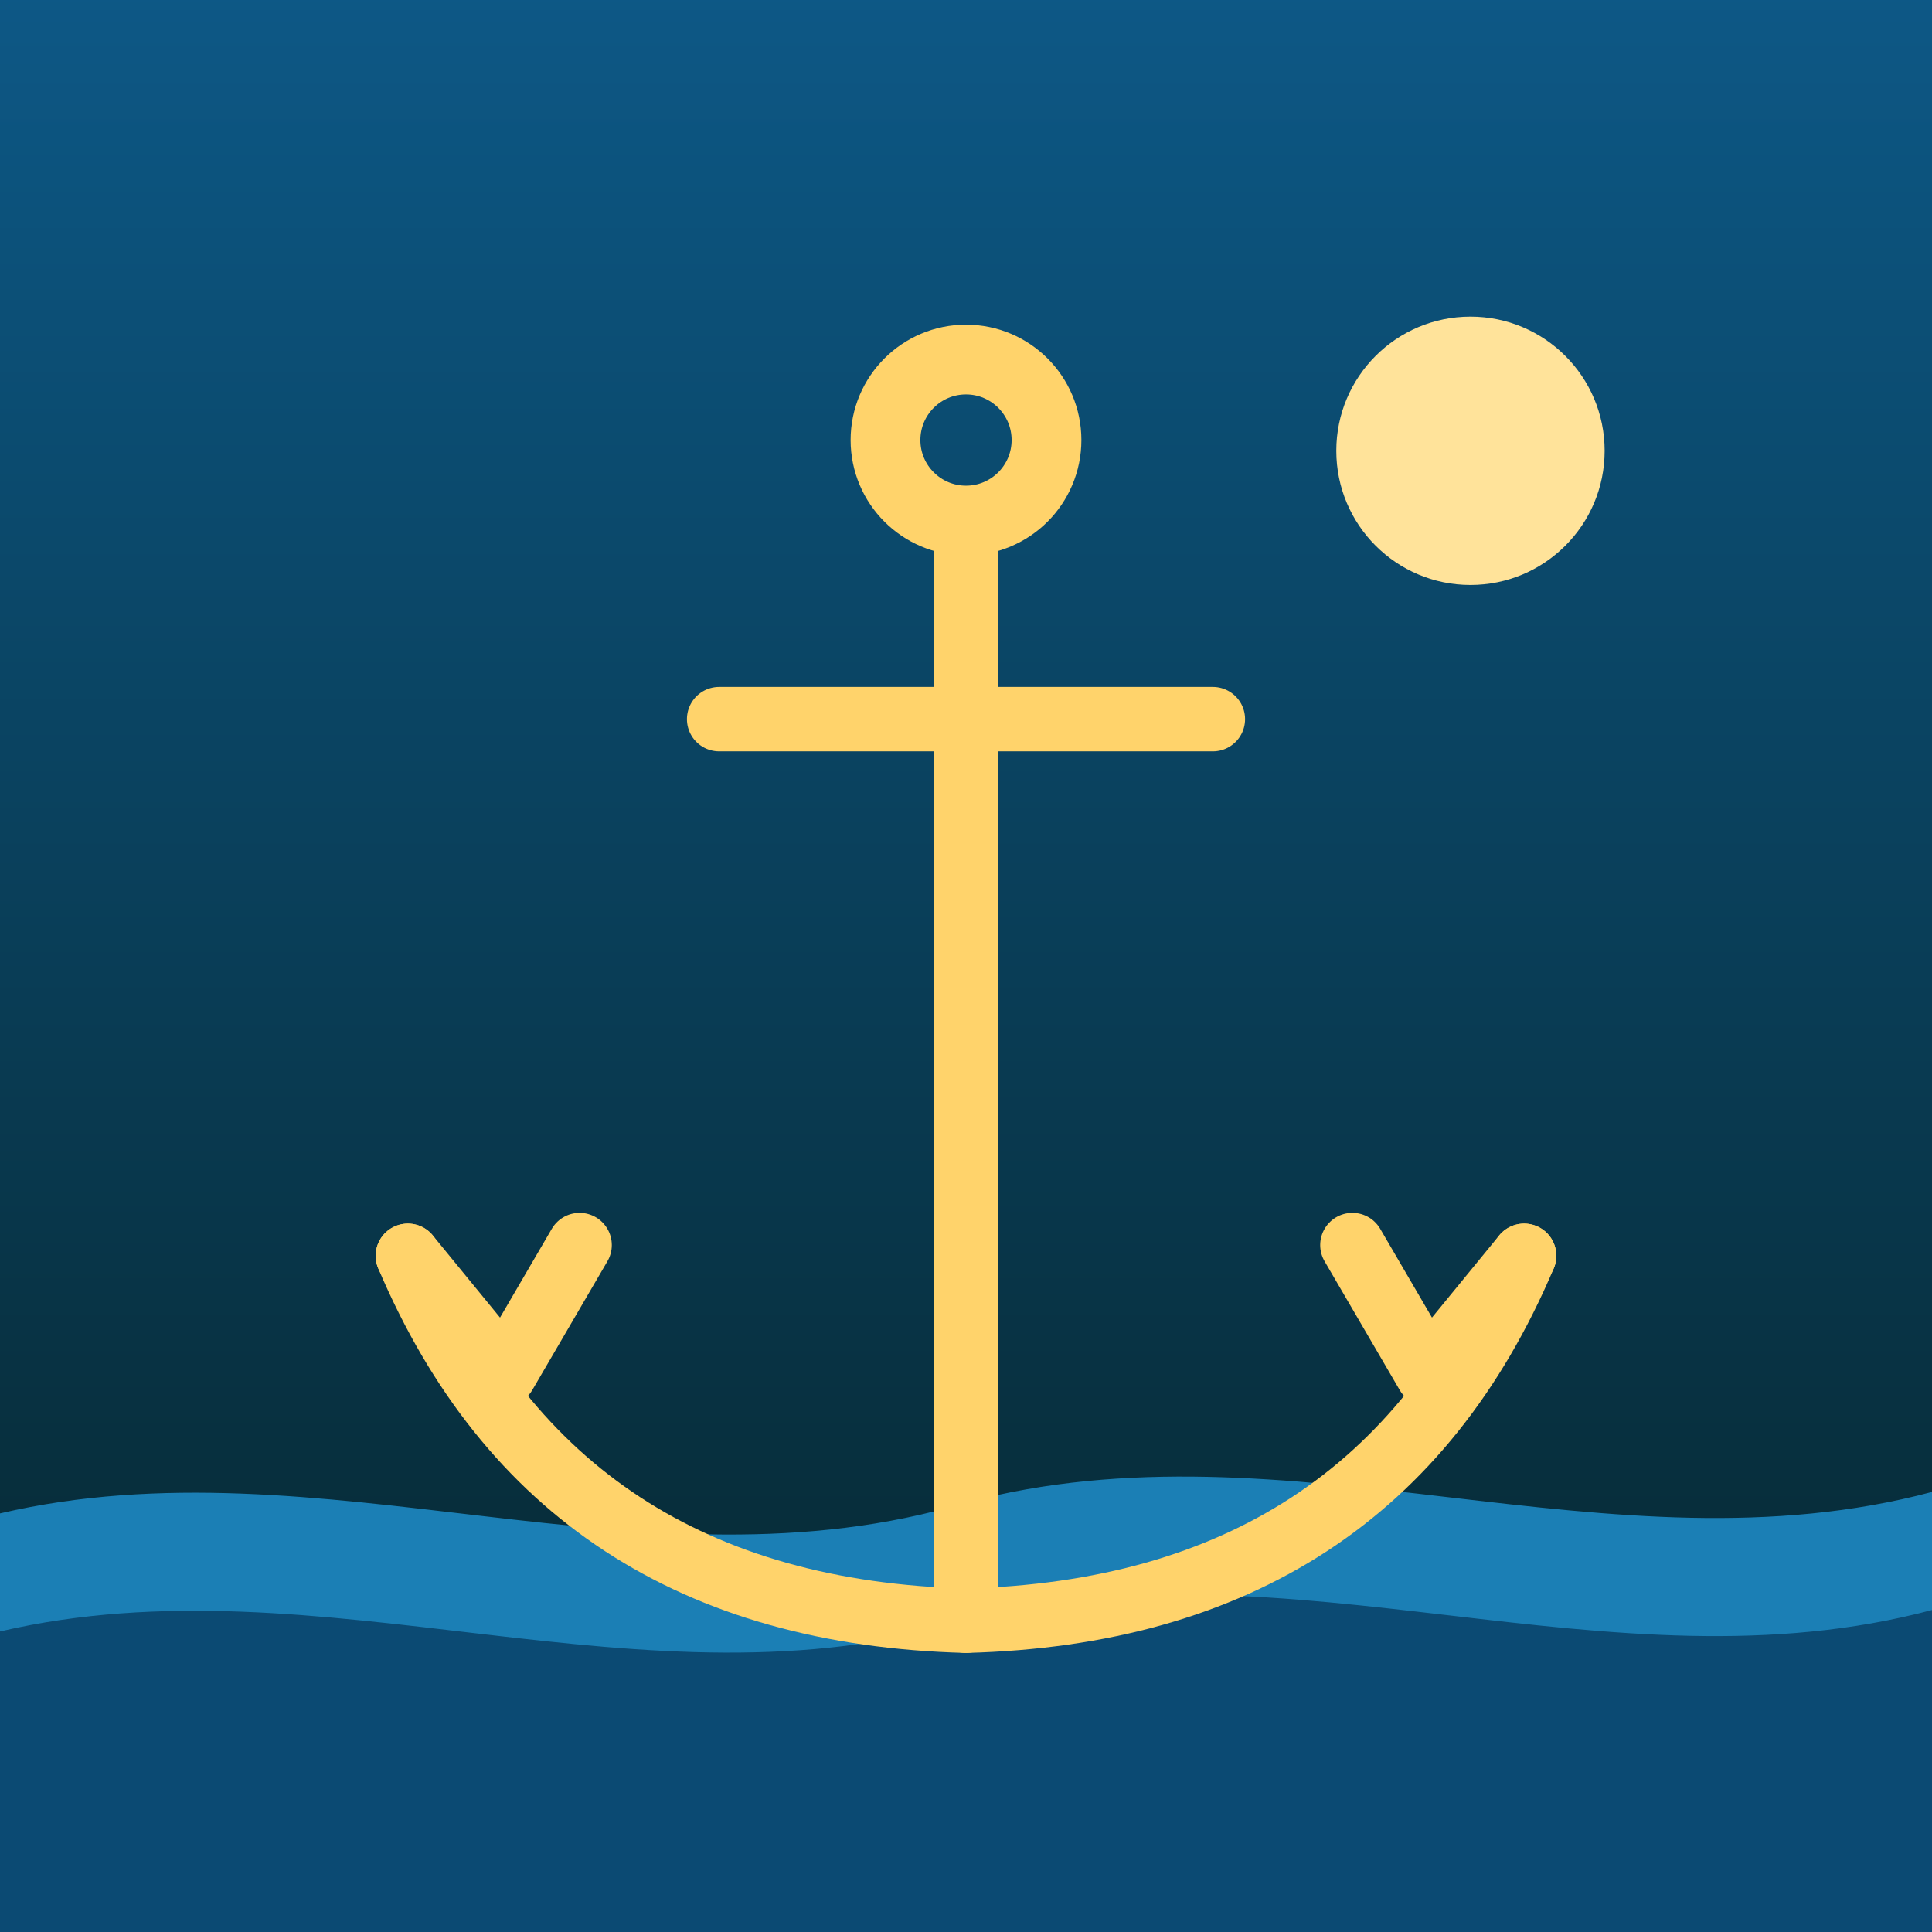
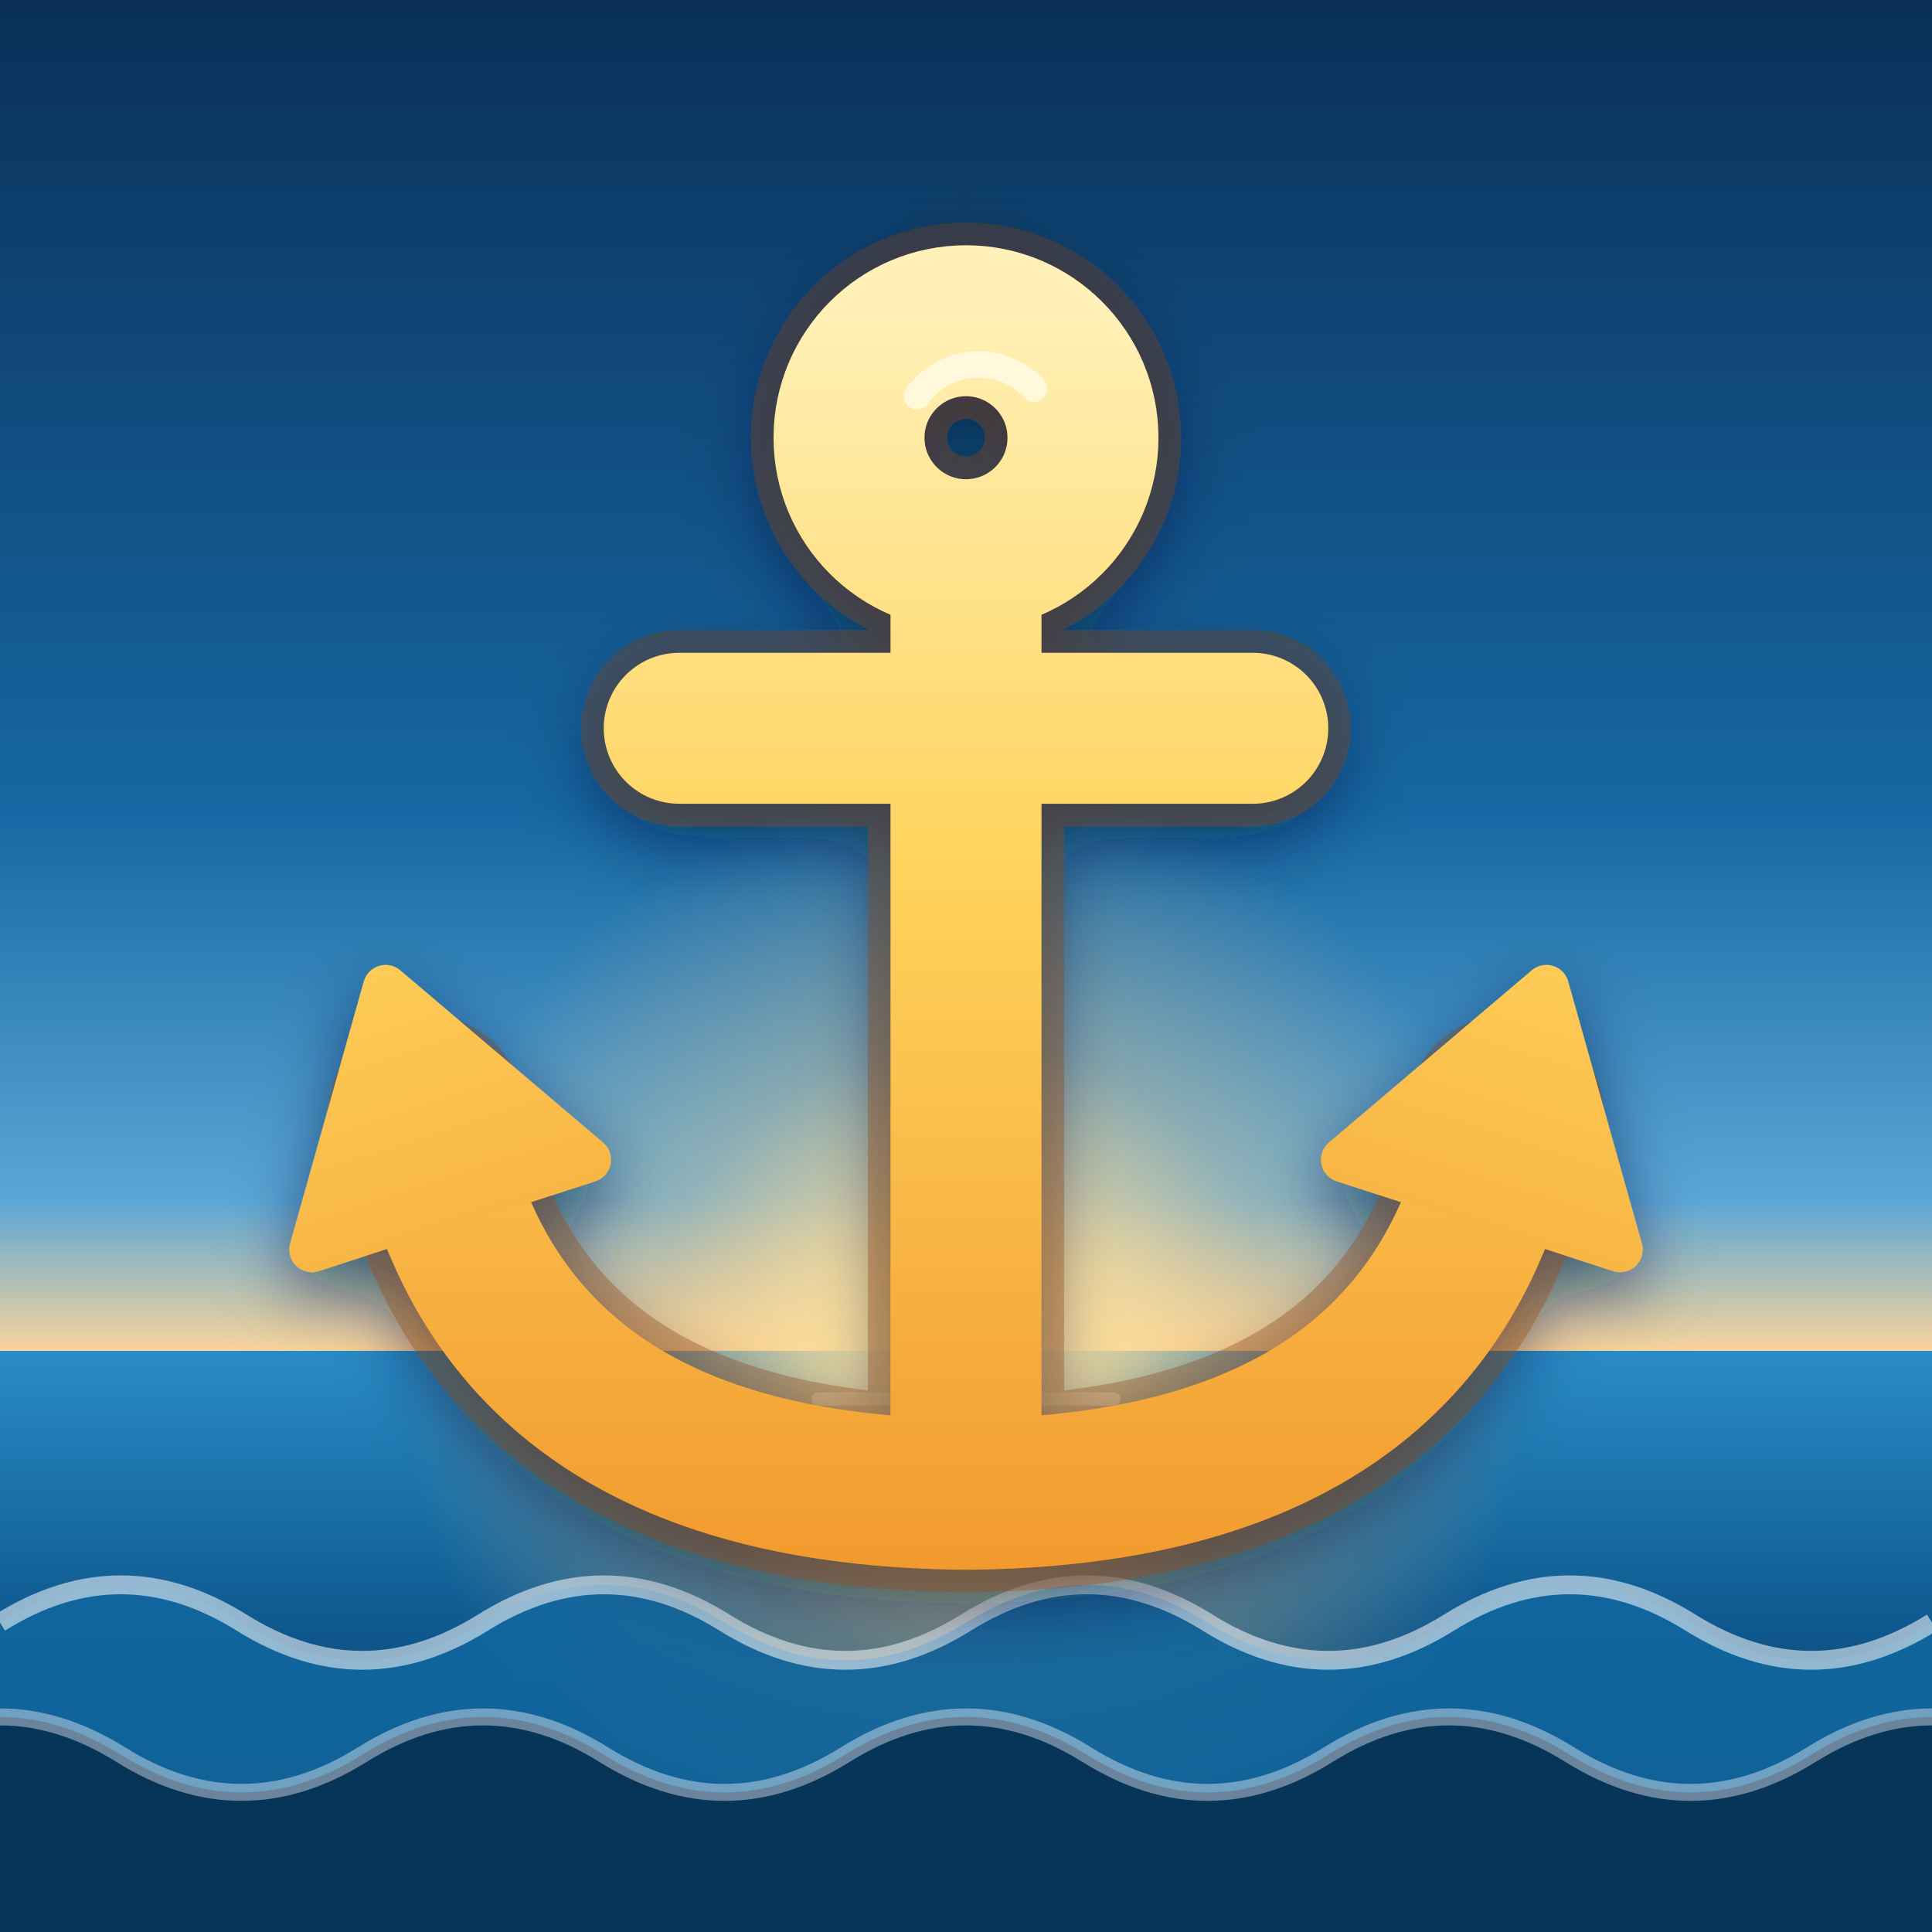
- <svg xmlns="http://www.w3.org/2000/svg" viewBox="0 0 180 180" width="1024" height="1024">
+ <svg xmlns="http://www.w3.org/2000/svg" viewBox="0 0 1024 1024" width="1024" height="1024">
  <defs>
    <linearGradient id="sky" x1="0" y1="0" x2="0" y2="1">
-       <stop offset="0" stop-color="#0d5886" />
-       <stop offset="0.8" stop-color="#072d3a" />
+       <stop offset="0" stop-color="#0a2f57" />
+       <stop offset=".42" stop-color="#1667a3" />
+       <stop offset=".62" stop-color="#5aa6d6" />
+       <stop offset=".7" stop-color="#ffd59a" />
    </linearGradient>
+     <linearGradient id="sea" x1="0" y1="0" x2="0" y2="1">
+       <stop offset="0" stop-color="#2a8cc6" />
+       <stop offset=".45" stop-color="#0f5b92" />
+       <stop offset="1" stop-color="#062440" />
+     </linearGradient>
+     <radialGradient id="sun" cx="512" cy="716" r="300" gradientUnits="userSpaceOnUse">
+       <stop offset="0" stop-color="#fff6d6" />
+       <stop offset=".2" stop-color="#ffe3a0" stop-opacity=".9" />
+       <stop offset=".55" stop-color="#ffcf86" stop-opacity=".35" />
+       <stop offset="1" stop-color="#ffcf86" stop-opacity="0" />
+     </radialGradient>
+     <linearGradient id="gold" gradientUnits="userSpaceOnUse" x1="0" y1="160" x2="0" y2="830">
+       <stop offset="0" stop-color="#fff1b8" />
+       <stop offset=".45" stop-color="#ffd35c" />
+       <stop offset="1" stop-color="#f29a2e" />
+     </linearGradient>
+     <filter id="sh" x="-20%" y="-20%" width="140%" height="140%">
+       <feDropShadow dx="0" dy="14" stdDeviation="18" flood-color="#021a33" flood-opacity=".55" />
+     </filter>
  </defs>
-   <rect width="180" height="180" fill="url(#sky)" />
-   <circle cx="137" cy="42" r="12.5" fill="#ffe39a" />
-   <path d="M0 141 C30 134 60 149 90 140 C120 132 150 147 180 139 V180 H0Z" fill="#1b7fb5" />
-   <path d="M0 152 C30 145 60 160 90 151 C120 143 150 158 180 150 V180 H0Z" fill="#0b4a73" />
-   <g fill="none" stroke="#ffd36b" stroke-width="6" stroke-linecap="round" stroke-linejoin="round">
-     <circle cx="90" cy="41" r="7.5" stroke-width="6.5" />
-     <path d="M90 49 V151" />
-     <path d="M67 67 H113" />
-     <path d="M38 117 Q52 150 90 151 Q128 150 142 117" />
-     <path d="M38 117 L47 128 M54 116 L47 128" />
-     <path d="M142 117 L133 128 M126 116 L133 128" />
+   <rect width="1024" height="1024" fill="url(#sky)" />
+   <rect y="716" width="1024" height="308" fill="url(#sea)" />
+   <circle cx="512" cy="716" r="300" fill="url(#sun)" />
+   <g fill="#fff3c4" opacity=".75">
+     <rect x="430" y="738" width="164" height="7" rx="3.5" />
+     <rect x="456" y="764" width="112" height="6" rx="3" />
+     <rect x="474" y="788" width="76" height="5" rx="2.5" />
+   </g>
+   <path d="M0 860 Q64 820 128 860 T256 860 T384 860 T512 860 T640 860 T768 860 T896 860 T1024 860 V1024 H0Z" fill="#11669e" opacity=".9" />
+   <path d="M0 860 Q64 820 128 860 T256 860 T384 860 T512 860 T640 860 T768 860 T896 860 T1024 860" fill="none" stroke="#ffffff" stroke-opacity=".55" stroke-width="10" />
+   <path d="M-64 930 Q0 890 64 930 T192 930 T320 930 T448 930 T576 930 T704 930 T832 930 T960 930 T1088 930 V1024 H-64Z" fill="#073459" />
+   <path d="M-64 930 Q0 890 64 930 T192 930 T320 930 T448 930 T576 930 T704 930 T832 930 T960 930 T1088 930" fill="none" stroke="#ffffff" stroke-opacity=".4" stroke-width="9" />
+   <g filter="url(#sh)">
+     <g fill="none" stroke="#7a3d08" stroke-width="104" stroke-linecap="round" stroke-linejoin="round" opacity=".35">
+       <circle cx="512" cy="232" r="62" />
+       <path d="M512 300 V780" />
+       <path d="M360 386 H664" />
+       <path d="M226 590 Q262 790 512 792 Q762 790 798 590" />
+     </g>
+     <g fill="none" stroke="url(#gold)" stroke-width="80" stroke-linecap="round" stroke-linejoin="round">
+       <circle cx="512" cy="232" r="62" />
+       <path d="M512 300 V780" />
+       <path d="M360 386 H664" />
+       <path d="M226 590 Q262 790 512 792 Q762 790 798 590" />
+     </g>
+     <path d="M226 520 L146 640 L300 640 Z" fill="url(#gold)" stroke="url(#gold)" stroke-width="24" stroke-linejoin="round" transform="rotate(-18 226 590)" />
+     <path d="M798 520 L878 640 L724 640 Z" fill="url(#gold)" stroke="url(#gold)" stroke-width="24" stroke-linejoin="round" transform="rotate(18 798 590)" />
+     <path d="M486 210 A40 40 0 0 1 548 206" fill="none" stroke="#fffbe6" stroke-width="14" stroke-linecap="round" opacity=".8" />
  </g>
</svg>
